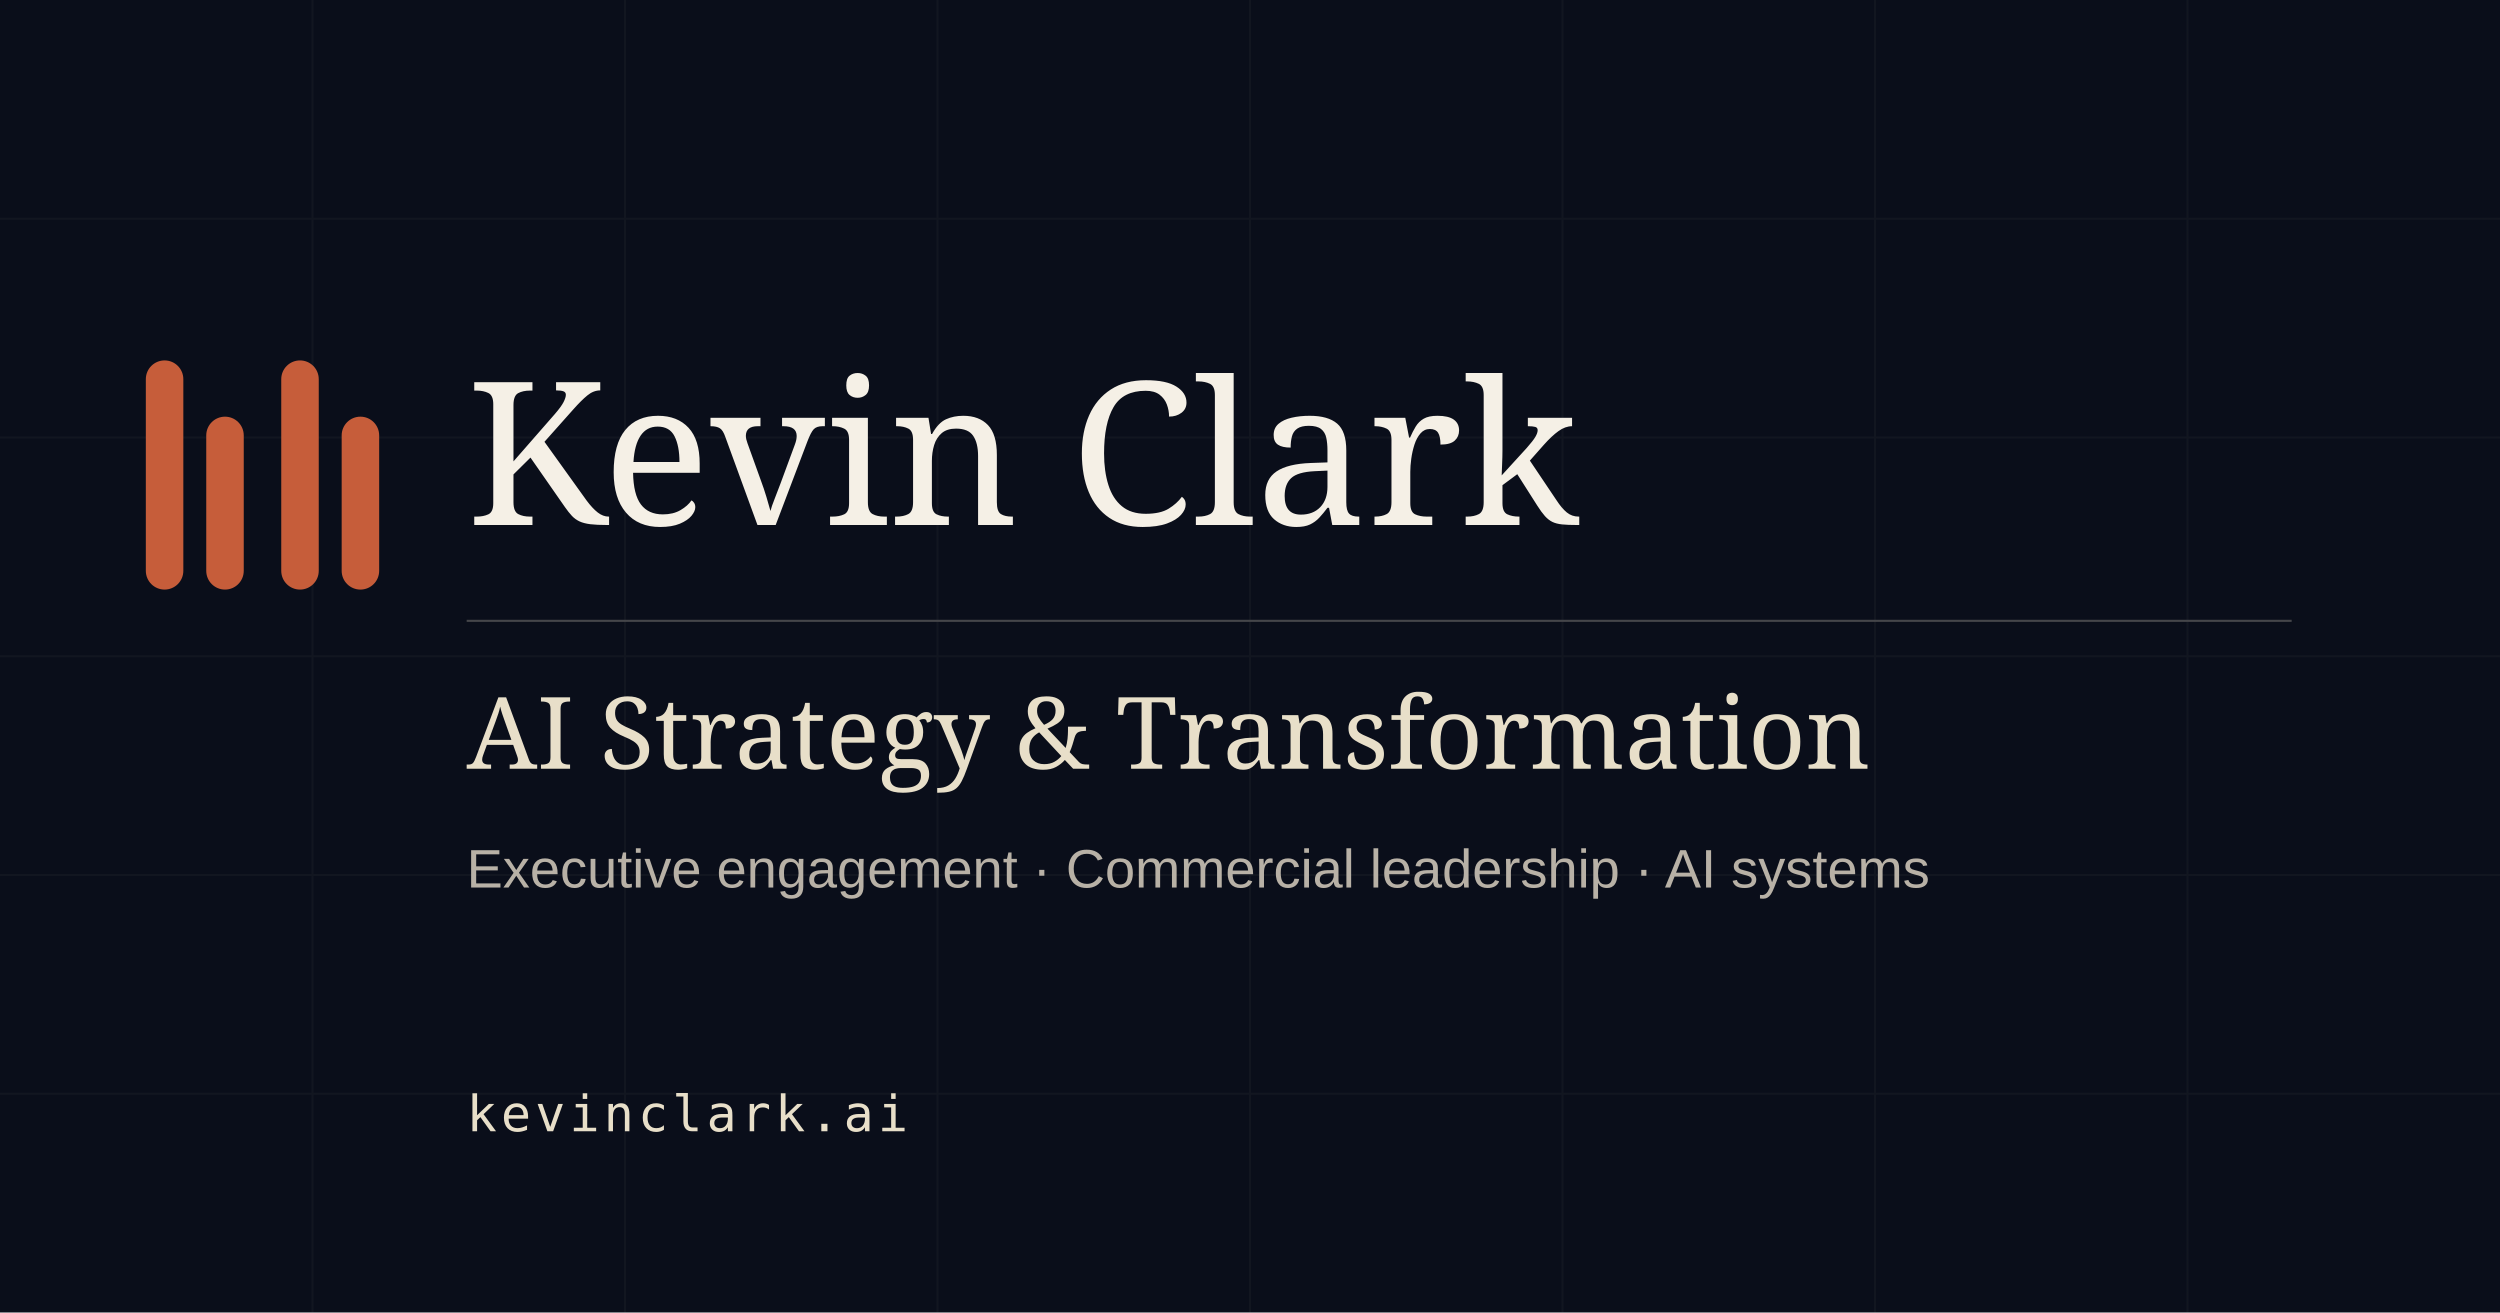
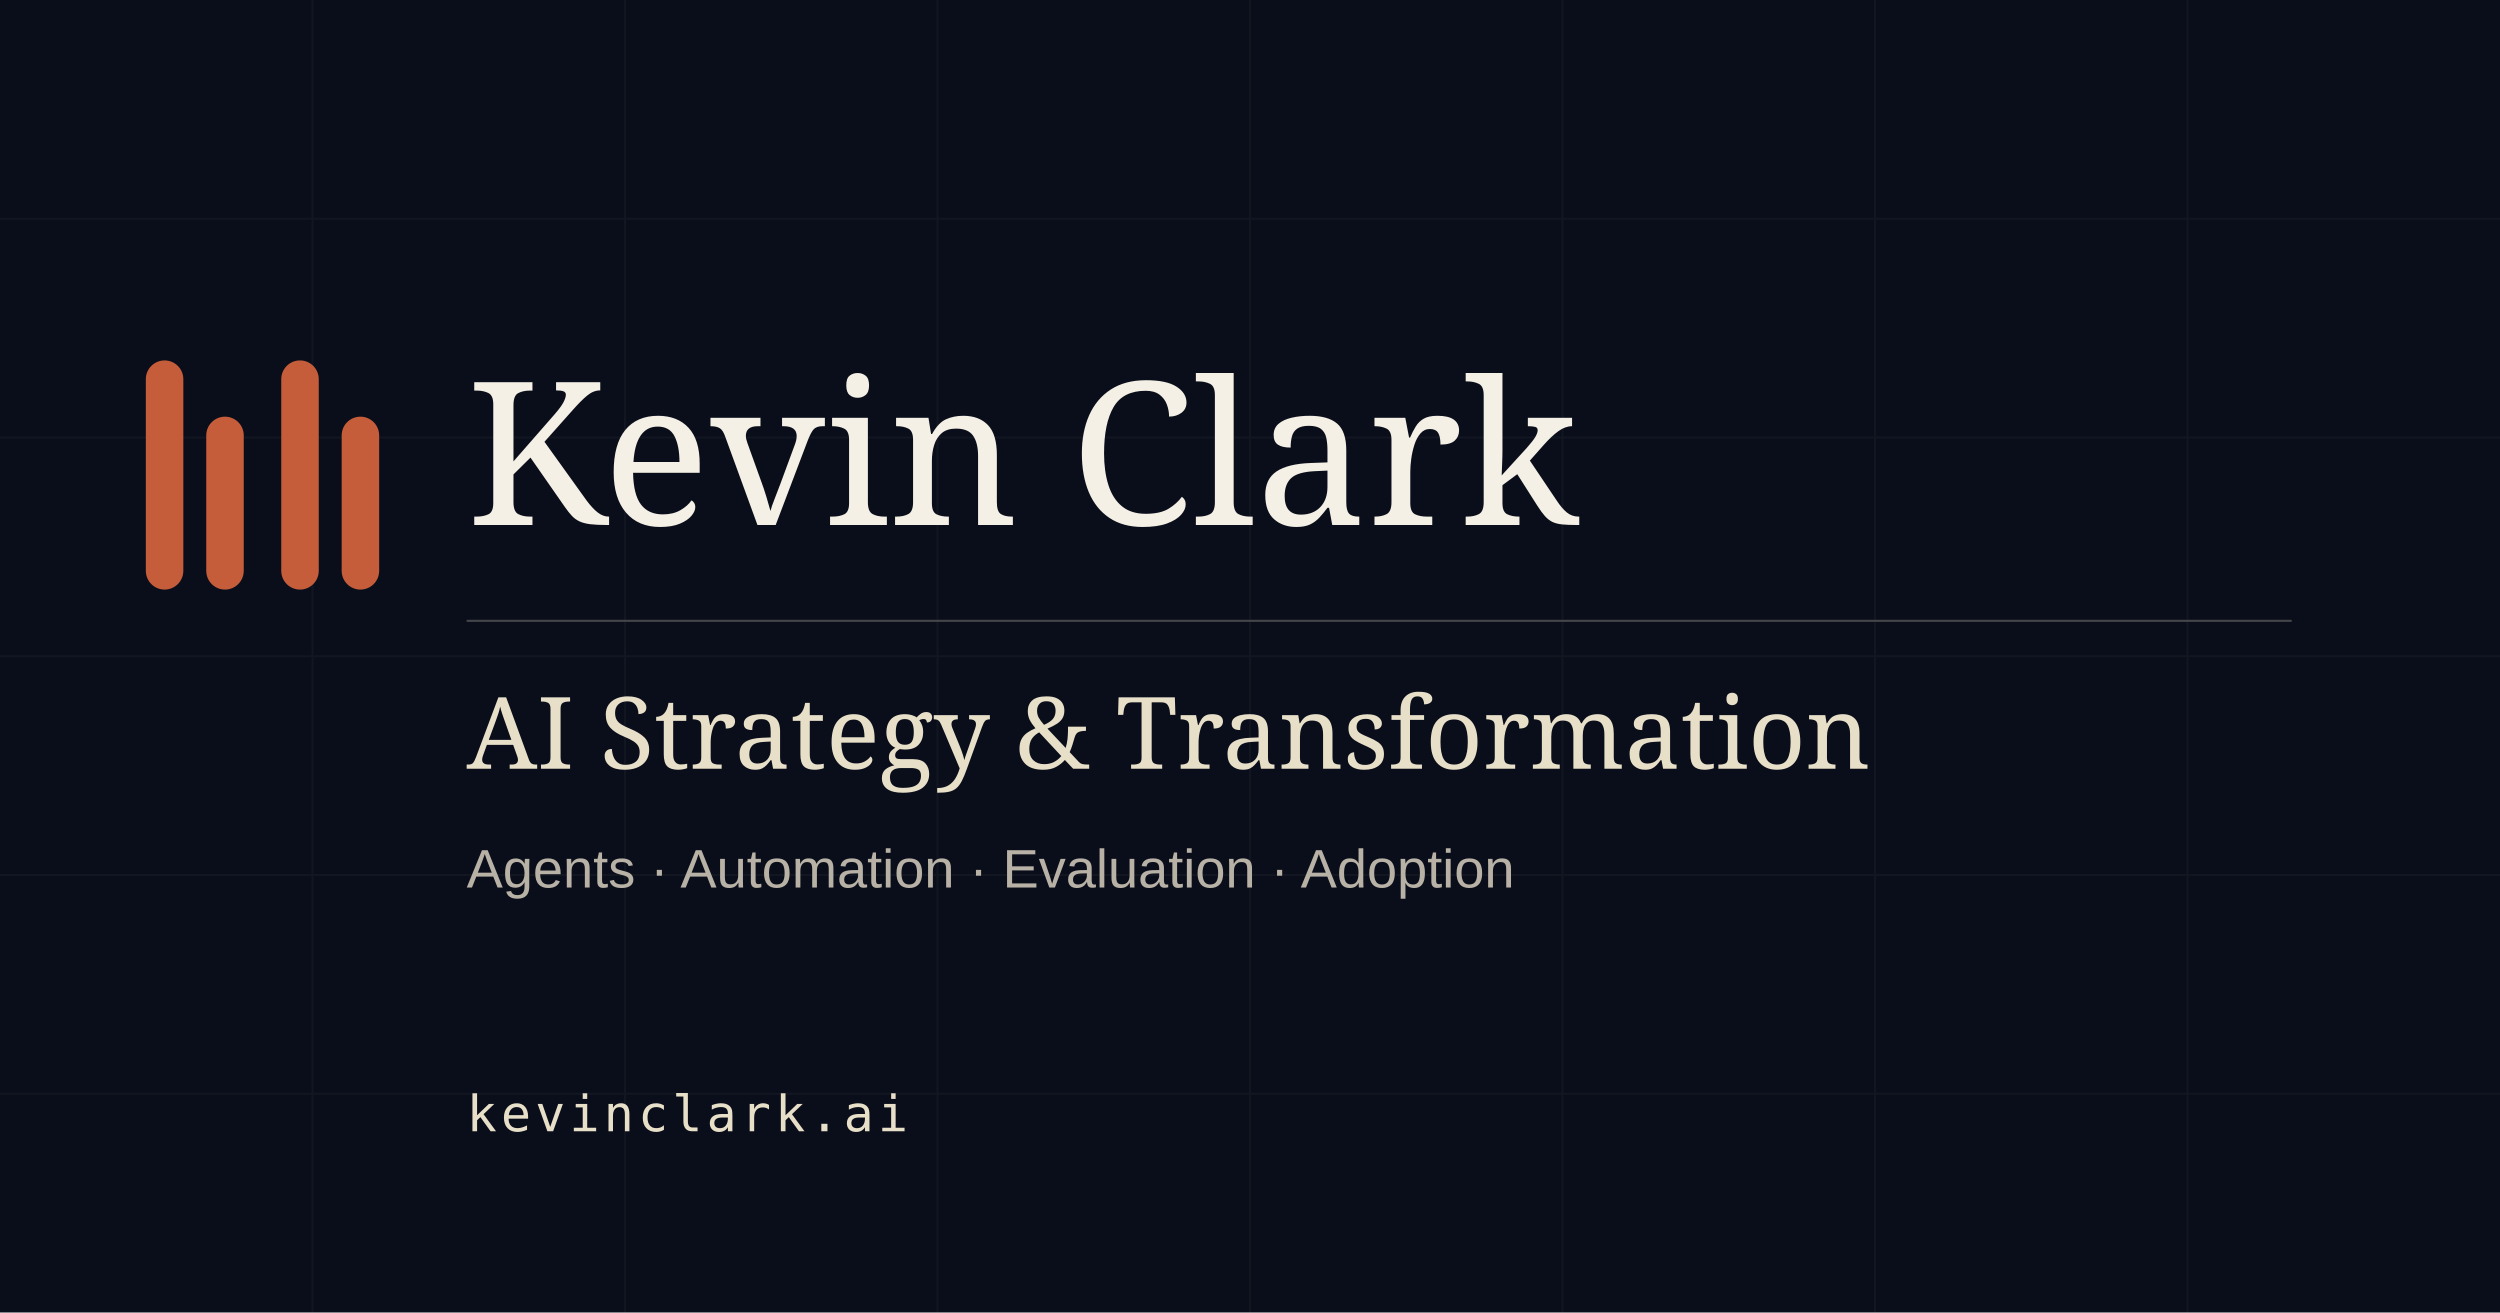
<svg xmlns="http://www.w3.org/2000/svg" width="1200" height="630" viewBox="0 0 1200 630">
  <rect width="1200" height="630" fill="#0A0E1A" />
  <g stroke="#F5F0E6" opacity=".035">
    <path d="M0 105H1200M0 210H1200M0 315H1200M0 420H1200M0 525H1200M150 0V630M300 0V630M450 0V630M600 0V630M750 0V630M900 0V630M1050 0V630" />
  </g>
  <g fill="#C65D3A" transform="translate(70 173)">
    <rect width="18" height="110" rx="9" />
    <rect x="29" y="27" width="18" height="83" rx="9" />
    <rect x="65" width="18" height="110" rx="9" />
    <rect x="94" y="27" width="18" height="83" rx="9" />
  </g>
  <text x="224" y="252" fill="#F5F0E6" font-family="Georgia,serif" font-size="96">Kevin Clark</text>
  <path d="M224 298H1100" stroke="#45464A" />
  <text x="224" y="369" fill="#E8DFC9" font-family="Georgia,serif" font-size="48">AI Strategy &amp; Transformation</text>
-   <text x="224" y="426" fill="#B8B1A6" font-family="Arial,sans-serif" font-size="26">Executive engagement · Commercial leadership · AI systems</text>
+   <text x="224" y="426" fill="#B8B1A6" font-family="Arial,sans-serif" font-size="26">Agents · Automation · Evaluation · Adoption</text>
  <text x="224" y="543" fill="#E8DFC9" font-family="monospace" font-size="24" letter-spacing="2">kevinclark.ai</text>
</svg>
